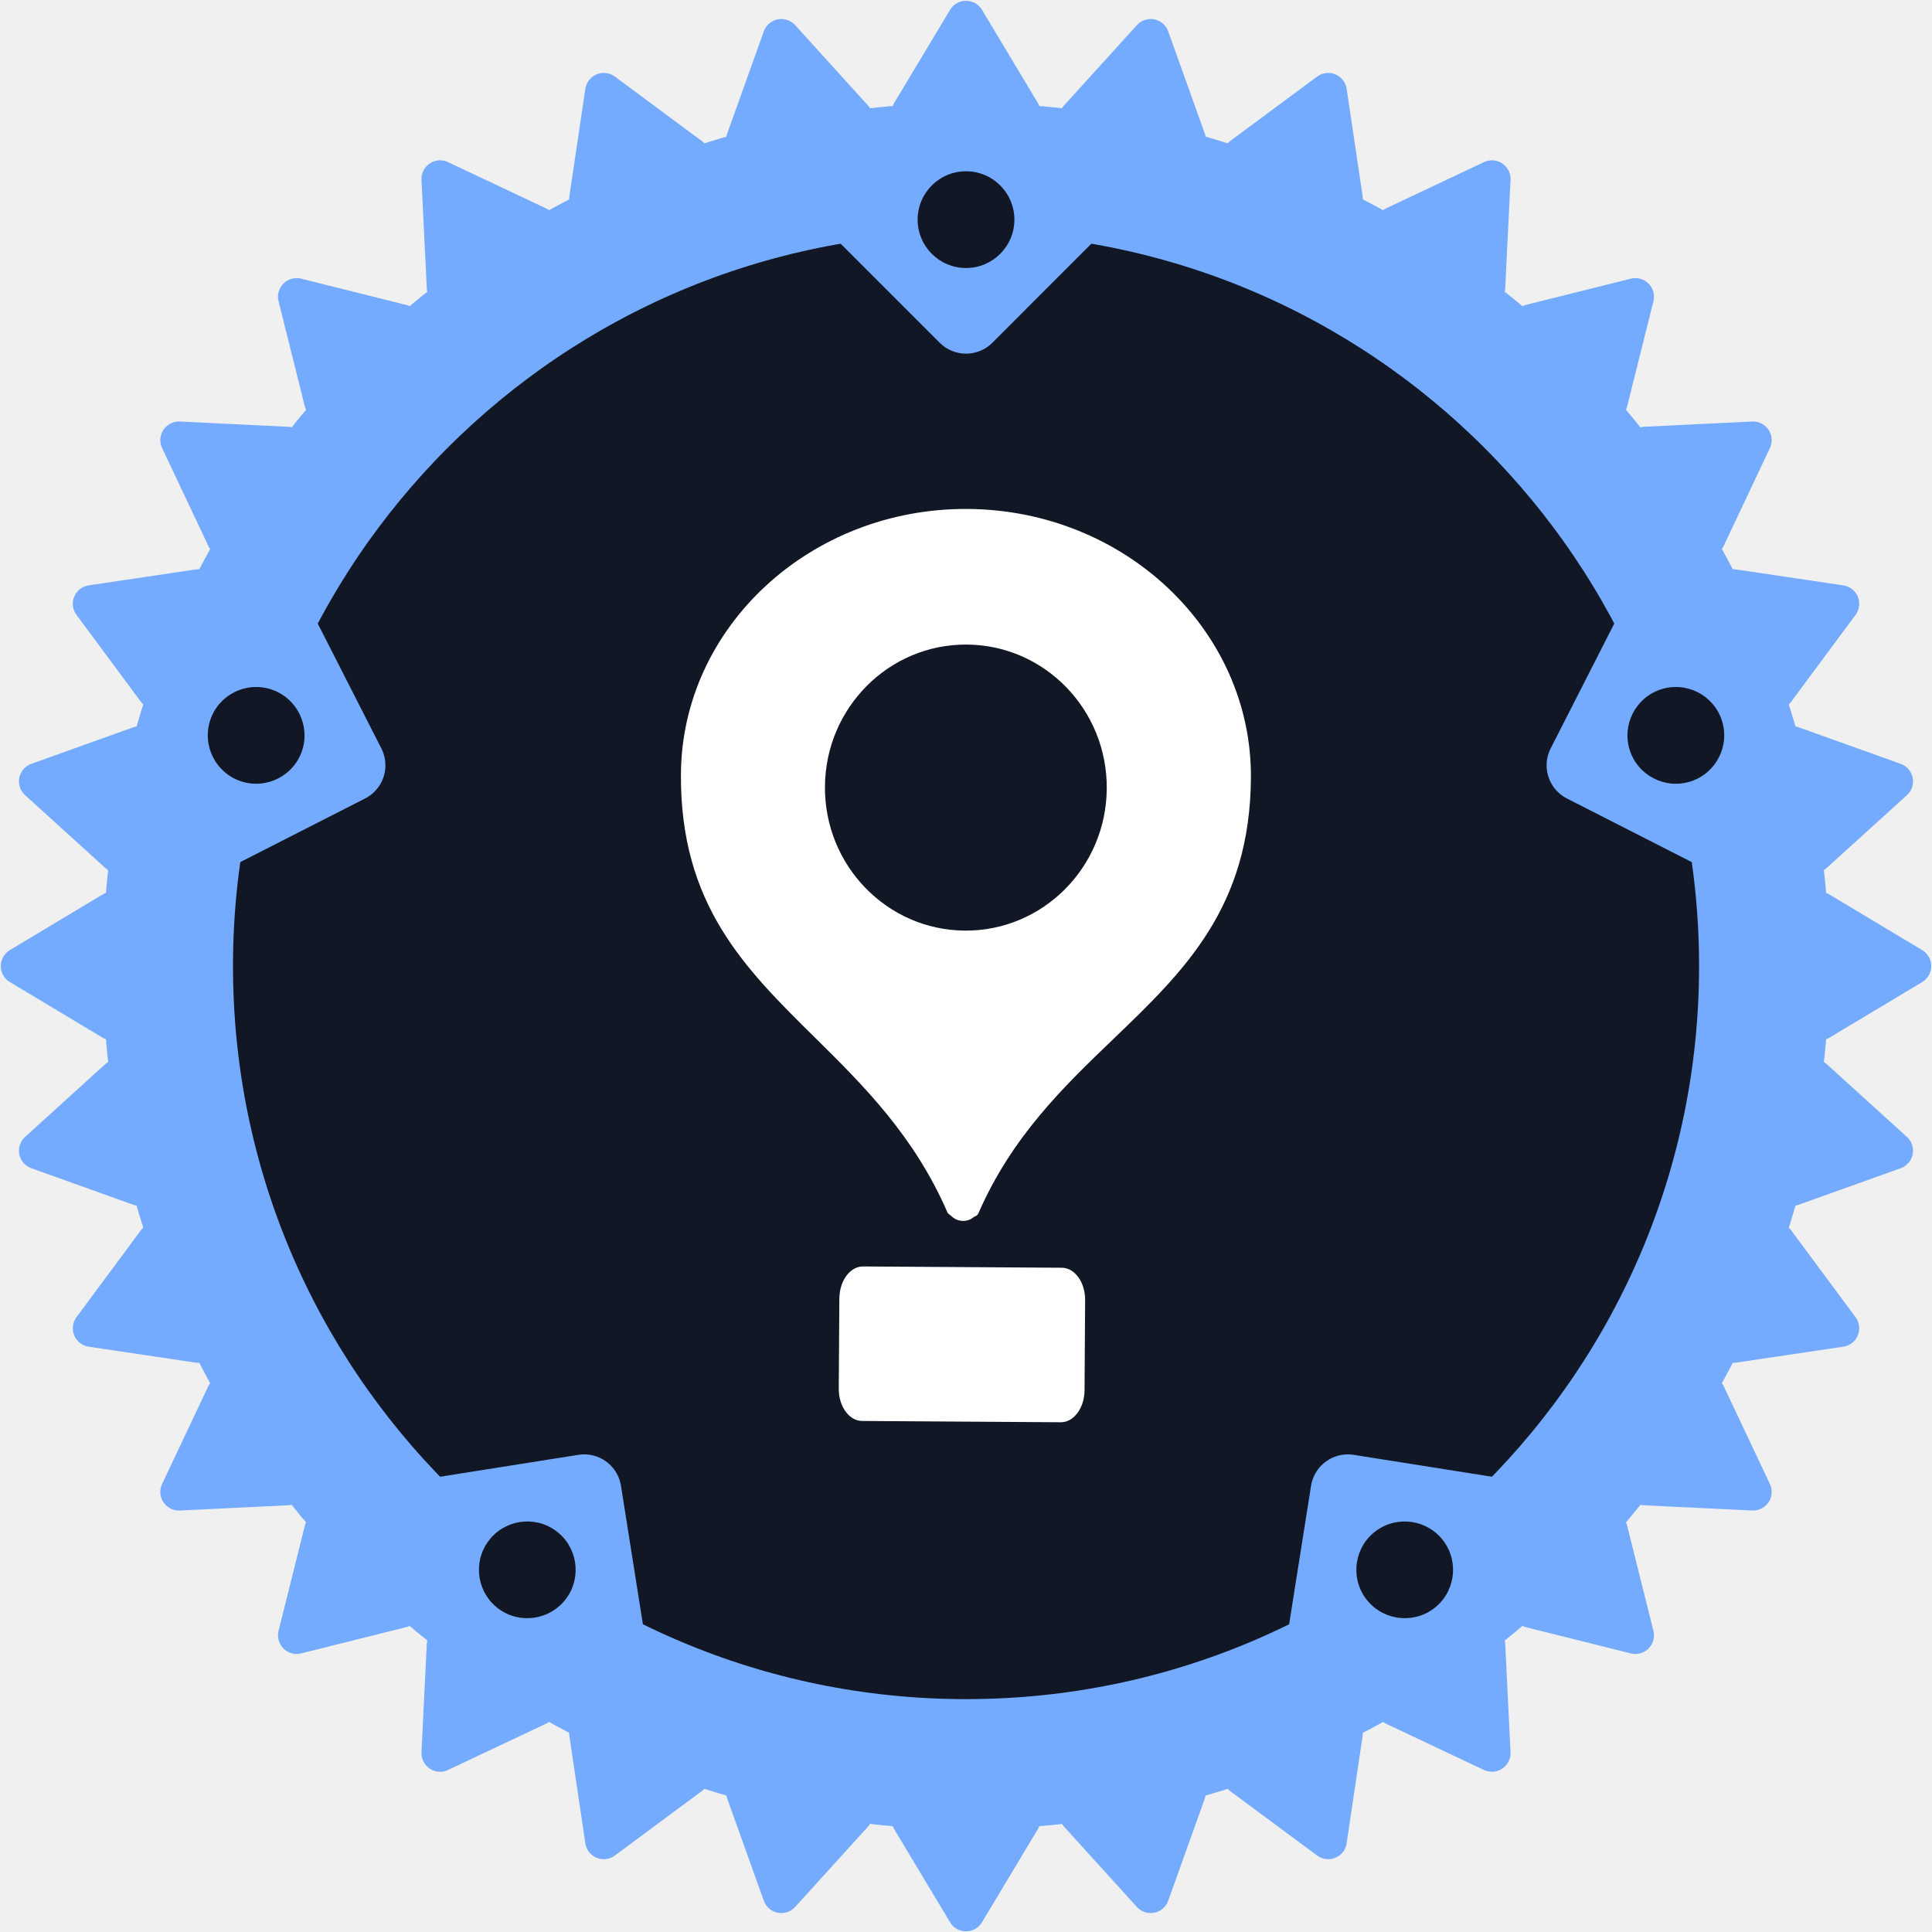
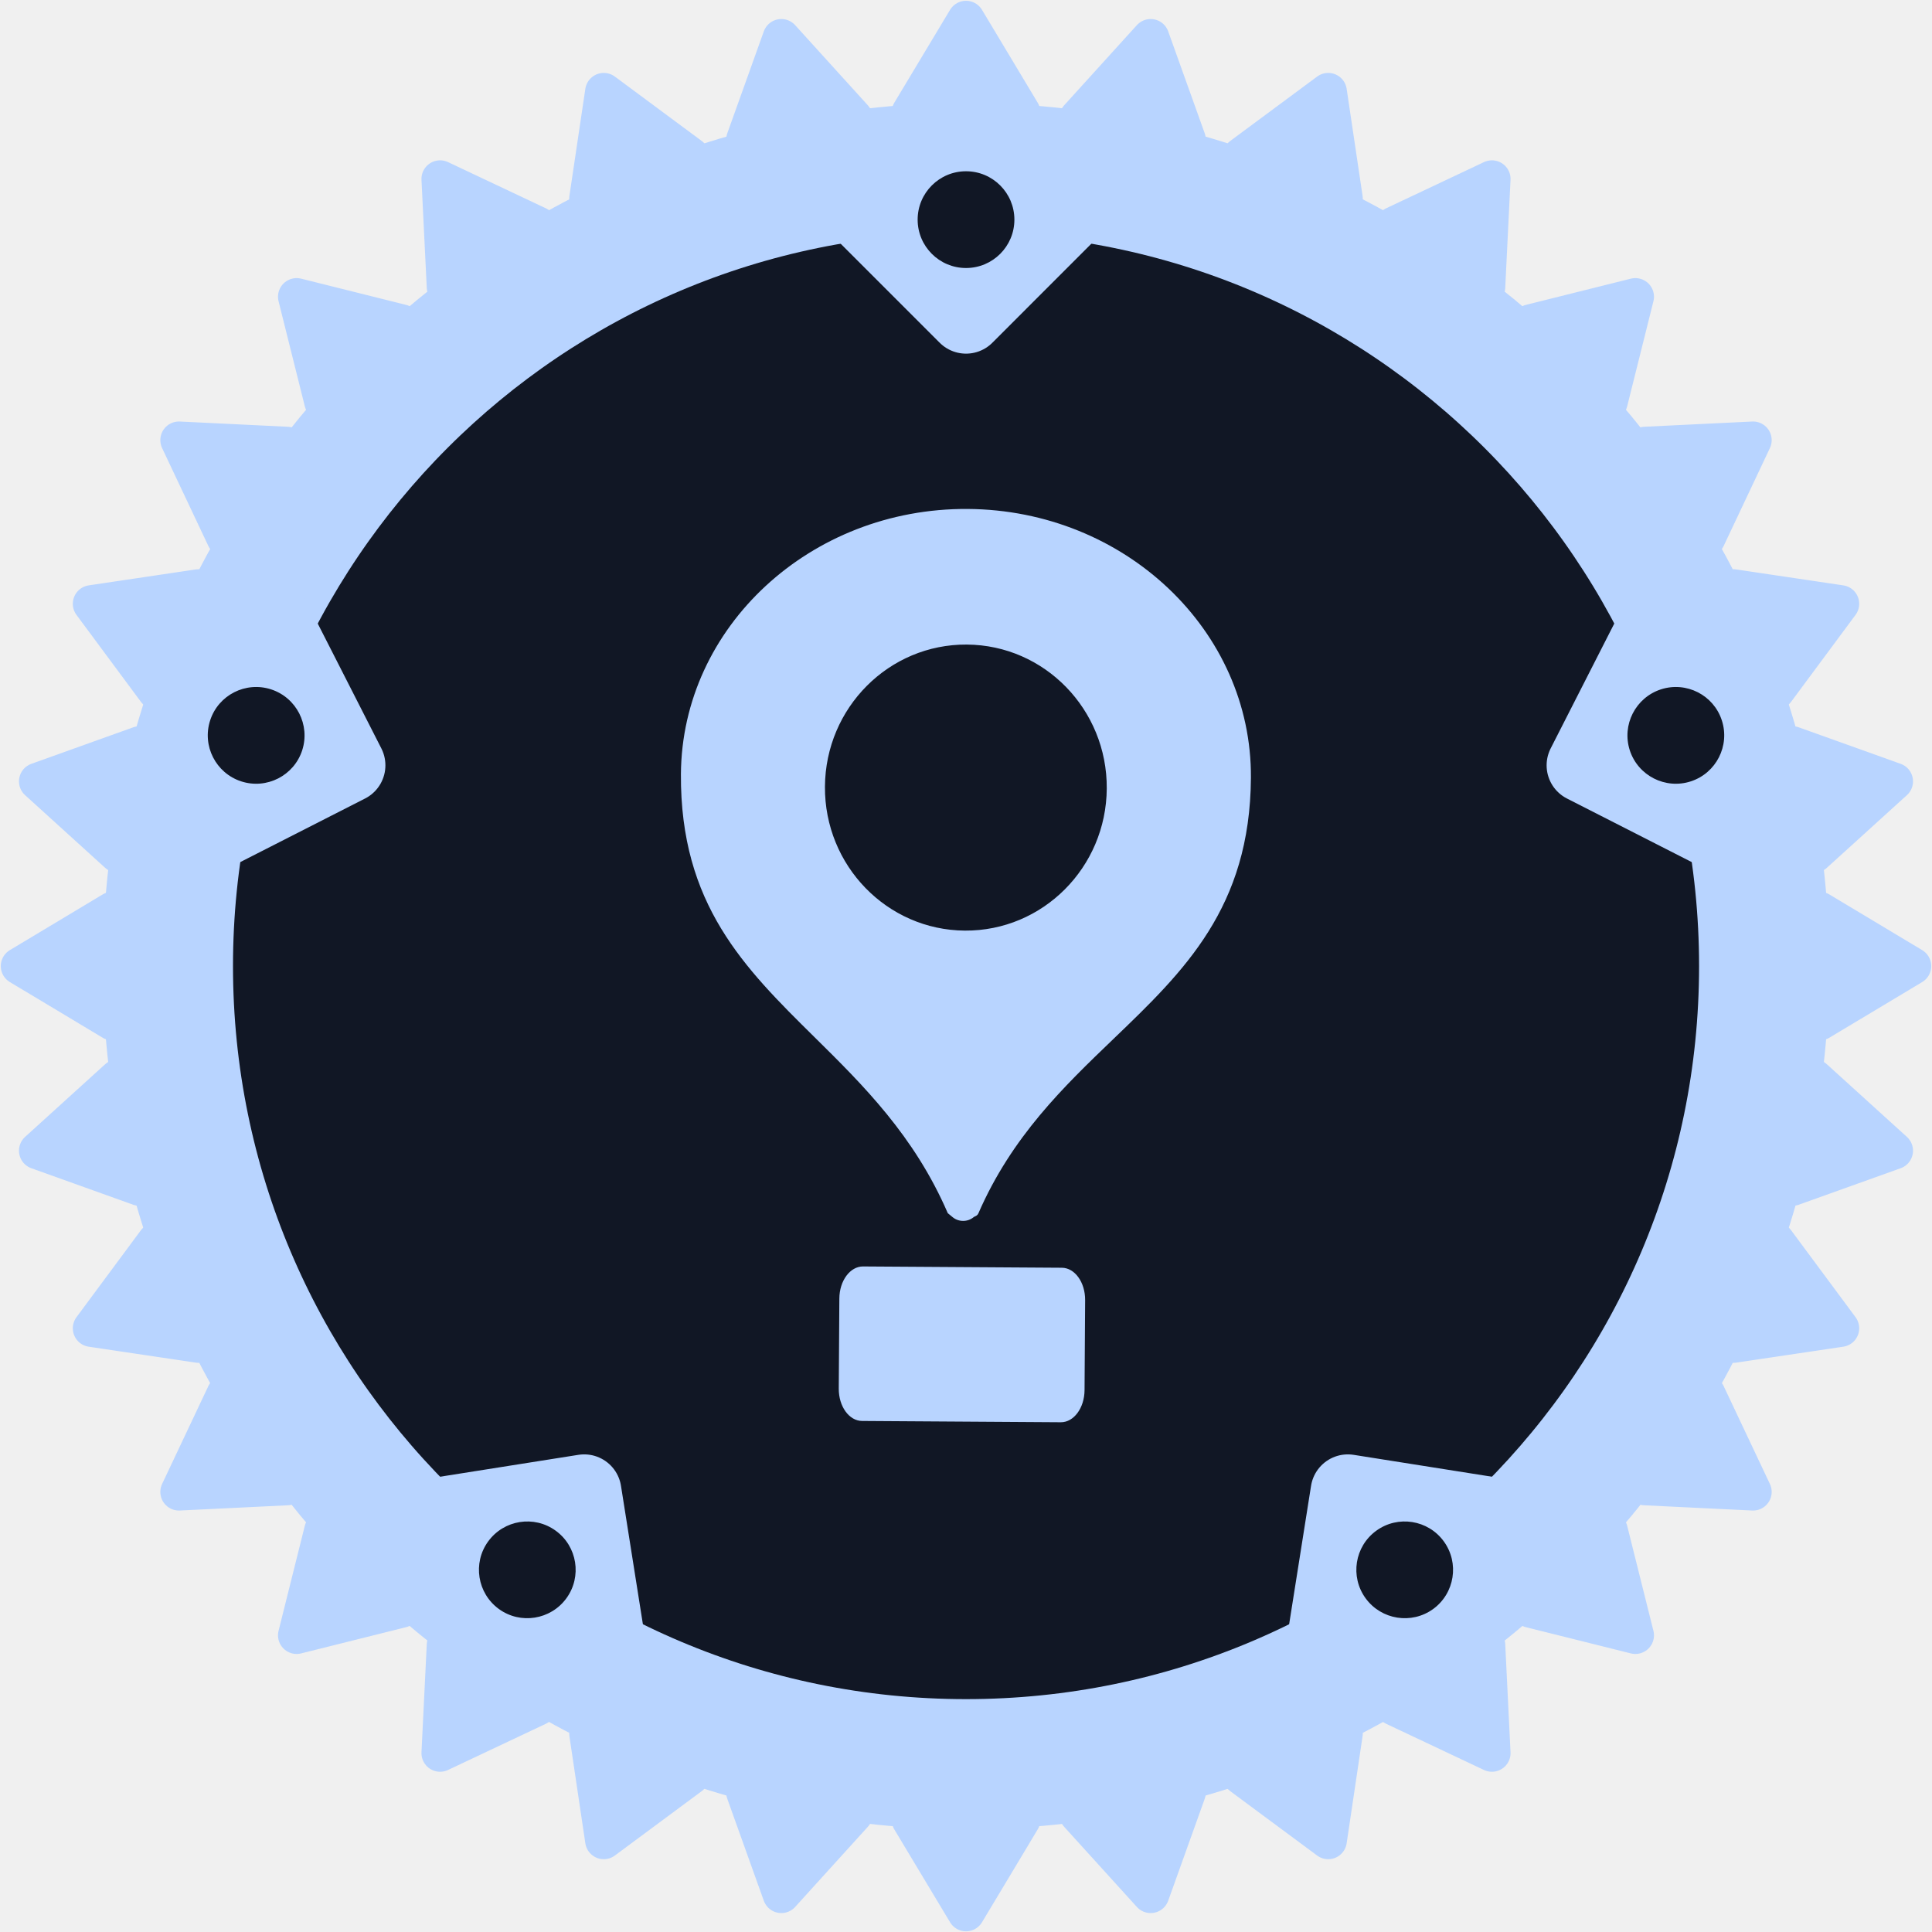
<svg xmlns="http://www.w3.org/2000/svg" width="796" height="796" fill="none" viewBox="0 0 796 796">
  <path fill="#111725" d="M398.008 710.406c172.537 0 312.406-139.869 312.406-312.406S570.545 85.594 398.008 85.594 85.602 225.463 85.602 398 225.47 710.406 398.008 710.406Z" />
-   <path stroke="#74ABFF" stroke-width="53.606" d="M398.013 726.859c181.603 0 328.822-147.219 328.822-328.822 0-181.604-147.219-328.822-328.822-328.822-181.604 0-328.822 147.218-328.822 328.822 0 181.603 147.218 328.822 328.822 328.822Z" />
-   <path fill="#74ABFF" stroke="#74ABFF" stroke-linejoin="round" stroke-width="15.348" d="m749.771 420.967 38.237-22.933-38.237-22.932v45.865Zm-11.241 68.164 41.973-15.037-33.009-29.961-8.964 44.998Zm-24.307 64.69 44.108-6.561-26.558-35.834-17.55 42.395Zm-36.482 58.701 44.531 2.158-19.04-40.305-25.491 38.147Zm-47.223 50.439 43.263 10.81-10.811-43.263-32.452 32.453Zm-56.163 40.303 40.327 19.04-2.179-44.531-38.148 25.491Zm-62.927 28.529 35.811 26.536 6.562-44.108-42.373 17.572Zm-67.306 15.702 29.962 33.031 15.036-41.973-44.998 8.942Zm-69.065 2.31 22.955 38.236 22.932-38.236h-45.887Zm-68.174-11.252 15.037 41.973 29.961-33.031-44.998-8.942Zm-64.688-24.332 6.562 44.108 35.811-26.536-42.373-17.572Zm-58.696-36.448-2.18 44.531 40.327-19.04-38.147-25.491Zm-50.475-47.265-10.81 43.263 43.263-10.81-32.453-32.453ZM92.77 574.375 73.73 614.68l44.531-2.158-25.49-38.147Zm-28.54-62.949L37.672 547.26l44.108 6.561-17.55-42.395Zm-15.726-67.293-33.01 29.961 41.974 15.037-8.964-44.998Zm-2.268-69.031L8 398.034l38.236 22.933v-45.865Zm11.232-68.209-41.973 15.036 33.009 29.962 8.964-44.998Zm24.312-64.686-44.108 6.562 26.558 35.834 17.55-42.396Zm36.481-58.71-44.53-2.157 19.04 40.305 25.49-38.148Zm47.216-50.431-43.263-10.81 10.81 43.263 32.453-32.453Zm56.169-40.296-40.327-19.04 2.18 44.531 38.147-25.49Zm62.922-28.517-35.811-26.536-6.562 44.108 42.373-17.572Zm67.313-15.706L321.92 15.516l-15.037 41.973 44.998-8.942Zm69.063-2.311L398.012 8l-22.955 38.236h45.887Zm68.176 11.253-15.036-41.973-29.962 33.03 44.998 8.943Zm64.681 24.336-6.562-44.108-35.811 26.536 42.373 17.572Zm58.702 36.436 2.179-44.53-40.327 19.04 38.148 25.49Zm50.467 47.258 10.811-43.263-43.263 10.81 32.452 32.453Zm40.262 56.126 19.04-40.305-44.531 2.157 25.491 38.148Zm28.541 62.958 26.558-35.834-44.108-6.562 17.55 42.396Zm15.721 67.288 33.009-29.962-41.973-15.036 8.964 44.998Z" />
-   <path fill="#95BEFA" stroke="#74ABFF" stroke-linejoin="round" stroke-width="30.696" d="m344.472 76.816 53.54 53.54 53.517-53.54H344.472Zm342.46 171.038-34.366 67.463 67.441 34.366-33.075-101.829Zm-56.828 378.544-74.782-11.834-11.833 74.76 86.615-62.926Zm-377.582 62.926-11.833-74.76-74.782 11.834 86.615 62.926ZM76 349.683l67.442-34.366-34.366-67.463-33.075 101.829Z" />
+   <path stroke="#B8D4FF" stroke-width="53.606" d="M398.013 726.859c181.603 0 328.822-147.219 328.822-328.822 0-181.604-147.219-328.822-328.822-328.822-181.604 0-328.822 147.218-328.822 328.822 0 181.603 147.218 328.822 328.822 328.822Z" />
+   <path fill="#B8D4FF" stroke="#B8D4FF" stroke-linejoin="round" stroke-width="15.348" d="m749.771 420.967 38.236-22.933-38.236-22.932v45.865Zm-11.241 68.164 41.973-15.037-33.009-29.961-8.964 44.998Zm-24.307 64.69 44.108-6.561-26.558-35.834-17.55 42.395Zm-36.482 58.701 44.531 2.158-19.04-40.305-25.491 38.147Zm-47.223 50.439 43.263 10.81-10.811-43.263-32.452 32.453Zm-56.163 40.303 40.327 19.04-2.18-44.531-38.147 25.491Zm-62.928 28.529 35.812 26.536 6.562-44.108-42.374 17.572Zm-67.305 15.702 29.961 33.031 15.037-41.973-44.998 8.942Zm-69.065 2.31 22.955 38.236 22.932-38.236h-45.887Zm-68.174-11.252 15.036 41.973 29.962-33.031-44.998-8.942Zm-64.688-24.332 6.562 44.108 35.811-26.536-42.373-17.572Zm-58.696-36.448-2.18 44.531 40.327-19.04-38.147-25.491Zm-50.475-47.265-10.81 43.263 43.263-10.81-32.453-32.453ZM92.77 574.375 73.73 614.68l44.531-2.158-25.49-38.147Zm-28.54-62.949L37.673 547.26l44.109 6.561-17.55-42.395Zm-15.726-67.293-33.01 29.961 41.974 15.037-8.964-44.998Zm-2.268-69.031L8 398.034l38.236 22.933v-45.865Zm11.232-68.209-41.973 15.036 33.009 29.962 8.964-44.998Zm24.312-64.686-44.108 6.562 26.559 35.834 17.55-42.396Zm36.481-58.71-44.53-2.157 19.04 40.305 25.49-38.148Zm47.216-50.431-43.263-10.81 10.81 43.263 32.453-32.453Zm56.169-40.296-40.327-19.04 2.18 44.531 38.147-25.49Zm62.922-28.517-35.811-26.536-6.562 44.108 42.373-17.572Zm67.313-15.706-29.962-33.031-15.036 41.973 44.998-8.942Zm69.063-2.311L398.012 8l-22.955 38.236h45.887Zm68.176 11.253-15.037-41.973-29.961 33.03 44.998 8.943Zm64.681 24.336-6.562-44.108-35.812 26.536 42.374 17.572Zm58.701 36.436 2.18-44.53-40.327 19.04 38.147 25.49Zm50.468 47.258 10.811-43.263-43.263 10.81 32.452 32.453Zm40.262 56.126 19.04-40.305-44.531 2.157 25.491 38.148Zm28.541 62.958 26.558-35.834-44.108-6.562 17.55 42.396Zm15.721 67.288 33.009-29.962-41.973-15.036 8.964 44.998Z" />
+   <path fill="#B8D4FF" stroke="#B8D4FF" stroke-linejoin="round" stroke-width="30.696" d="m344.472 76.816 53.54 53.54 53.517-53.54H344.472Zm342.46 171.038-34.366 67.463 67.441 34.366-33.075-101.829Zm-56.828 378.544-74.781-11.834-11.834 74.76 86.615-62.926Zm-377.581 62.926-11.833-74.76-74.782 11.834 86.615 62.926ZM76 349.683l67.442-34.366-34.366-67.463-33.075 101.829Z" />
  <path fill="#111725" d="M398.007 110.422c11.007 0 19.93-8.923 19.93-19.93s-8.923-19.93-19.93-19.93-19.93 8.923-19.93 19.93 8.923 19.93 19.93 19.93Z" />
-   <path fill="#111725" fill-rule="evenodd" d="M86.582 296.816c3.381-10.455 14.636-16.193 25.113-12.79 10.454 3.403 16.193 14.658 12.812 25.112-3.403 10.455-14.658 16.193-25.135 12.79-10.454-3.403-16.193-14.658-12.79-25.112ZM205.54 662.921c-8.897-6.473-10.877-18.952-4.404-27.849 6.473-8.897 18.929-10.877 27.827-4.404 8.897 6.45 10.876 18.929 4.404 27.826-6.473 8.898-18.952 10.877-27.827 4.427Zm503.874-366.105c3.403 10.454-2.336 21.709-12.79 25.112-10.477 3.403-21.732-2.335-25.135-12.79-3.381-10.454 2.358-21.709 12.812-25.112 10.476-3.403 21.732 2.335 25.113 12.79ZM590.482 662.921c-8.897 6.45-21.376 4.471-27.849-4.427-6.472-8.897-4.493-21.376 4.404-27.826 8.898-6.473 21.376-4.493 27.827 4.404 6.473 8.897 4.493 21.376-4.382 27.849Z" clip-rule="evenodd" />
-   <path fill="#fff" fill-rule="evenodd" d="M398.684 209.692c-64.75-.422-117.743 48.583-118.138 109.235-.349 53.704 26.207 79.922 54.964 108.313 20.048 19.792 41.165 40.641 54.982 72.594.932.758 1.555 1.263 1.822 1.502a6.782 6.782 0 0 0 4.461 1.688 6.788 6.788 0 0 0 4.484-1.63c.073-.063.205-.12.368-.19.446-.191 1.125-.483 1.476-1.29 13.769-31.649 35.187-52.215 55.641-71.856 29.127-27.97 56.299-54.062 56.647-107.603.394-60.652-51.956-110.342-116.707-110.763Zm-1.127 173.726c32.062.208 58.226-26.005 58.438-58.549.212-32.544-25.609-59.095-57.671-59.304-32.063-.208-58.226 26.004-58.438 58.549-.212 32.544 25.608 59.095 57.671 59.304ZM355.592 521.79c-5.35-.035-9.725 5.88-9.773 13.211l-.241 37.109c-.048 7.332 4.25 13.303 9.6 13.338l81.892.533c5.349.034 9.724-5.881 9.772-13.212l.241-37.109c.048-7.331-4.25-13.303-9.599-13.338l-81.892-.532Zm70.898 23.843-60.208-.391-.11 16.895 60.208.392.11-16.896Z" clip-rule="evenodd" />
-   <path fill="#fff" d="m361.448 539.018 69.608.453-.19 29.093-69.607-.454z" />
+   <path fill="#111725" fill-rule="evenodd" d="M86.583 296.816c3.38-10.455 14.636-16.193 25.112-12.79 10.455 3.403 16.193 14.658 12.812 25.112-3.403 10.455-14.658 16.193-25.135 12.79-10.454-3.403-16.193-14.658-12.79-25.112Zm118.958 366.105c-8.898-6.473-10.877-18.952-4.405-27.849 6.473-8.897 18.929-10.877 27.827-4.404 8.897 6.45 10.877 18.929 4.404 27.826-6.473 8.898-18.951 10.877-27.826 4.427Zm503.873-366.105c3.403 10.454-2.336 21.709-12.79 25.112-10.476 3.403-21.732-2.335-25.135-12.79-3.381-10.454 2.358-21.709 12.812-25.112 10.477-3.403 21.732 2.335 25.113 12.79ZM590.482 662.921c-8.897 6.45-21.376 4.471-27.848-4.427-6.473-8.897-4.494-21.376 4.404-27.826 8.897-6.473 21.375-4.493 27.826 4.404 6.473 8.897 4.493 21.376-4.382 27.849Z" clip-rule="evenodd" />
+   <path fill="#B8D4FF" fill-rule="evenodd" d="M398.684 209.692c-64.75-.422-117.743 48.583-118.138 109.235-.349 53.704 26.207 79.922 54.964 108.313 20.048 19.792 41.165 40.641 54.982 72.594.932.758 1.555 1.263 1.822 1.502a6.782 6.782 0 0 0 4.461 1.688 6.788 6.788 0 0 0 4.484-1.63c.073-.063.205-.12.368-.19.446-.191 1.125-.483 1.476-1.29 13.769-31.649 35.187-52.215 55.641-71.856 29.127-27.97 56.299-54.062 56.647-107.603.394-60.652-51.956-110.342-116.707-110.763Zm-1.127 173.726c32.062.208 58.226-26.005 58.438-58.549.212-32.544-25.609-59.095-57.671-59.304-32.063-.208-58.226 26.004-58.438 58.549-.212 32.544 25.608 59.095 57.671 59.304ZM355.592 521.79c-5.35-.035-9.725 5.88-9.773 13.211l-.241 37.109c-.048 7.332 4.25 13.303 9.6 13.338l81.892.533c5.349.034 9.724-5.881 9.772-13.212l.241-37.109c.048-7.331-4.25-13.303-9.599-13.338l-81.892-.532Zm70.898 23.843-60.208-.391-.11 16.895 60.208.392.11-16.896Z" clip-rule="evenodd" />
+   <path fill="#B8D4FF" d="m361.448 539.018 69.608.453-.19 29.093-69.607-.454z" />
</svg>
